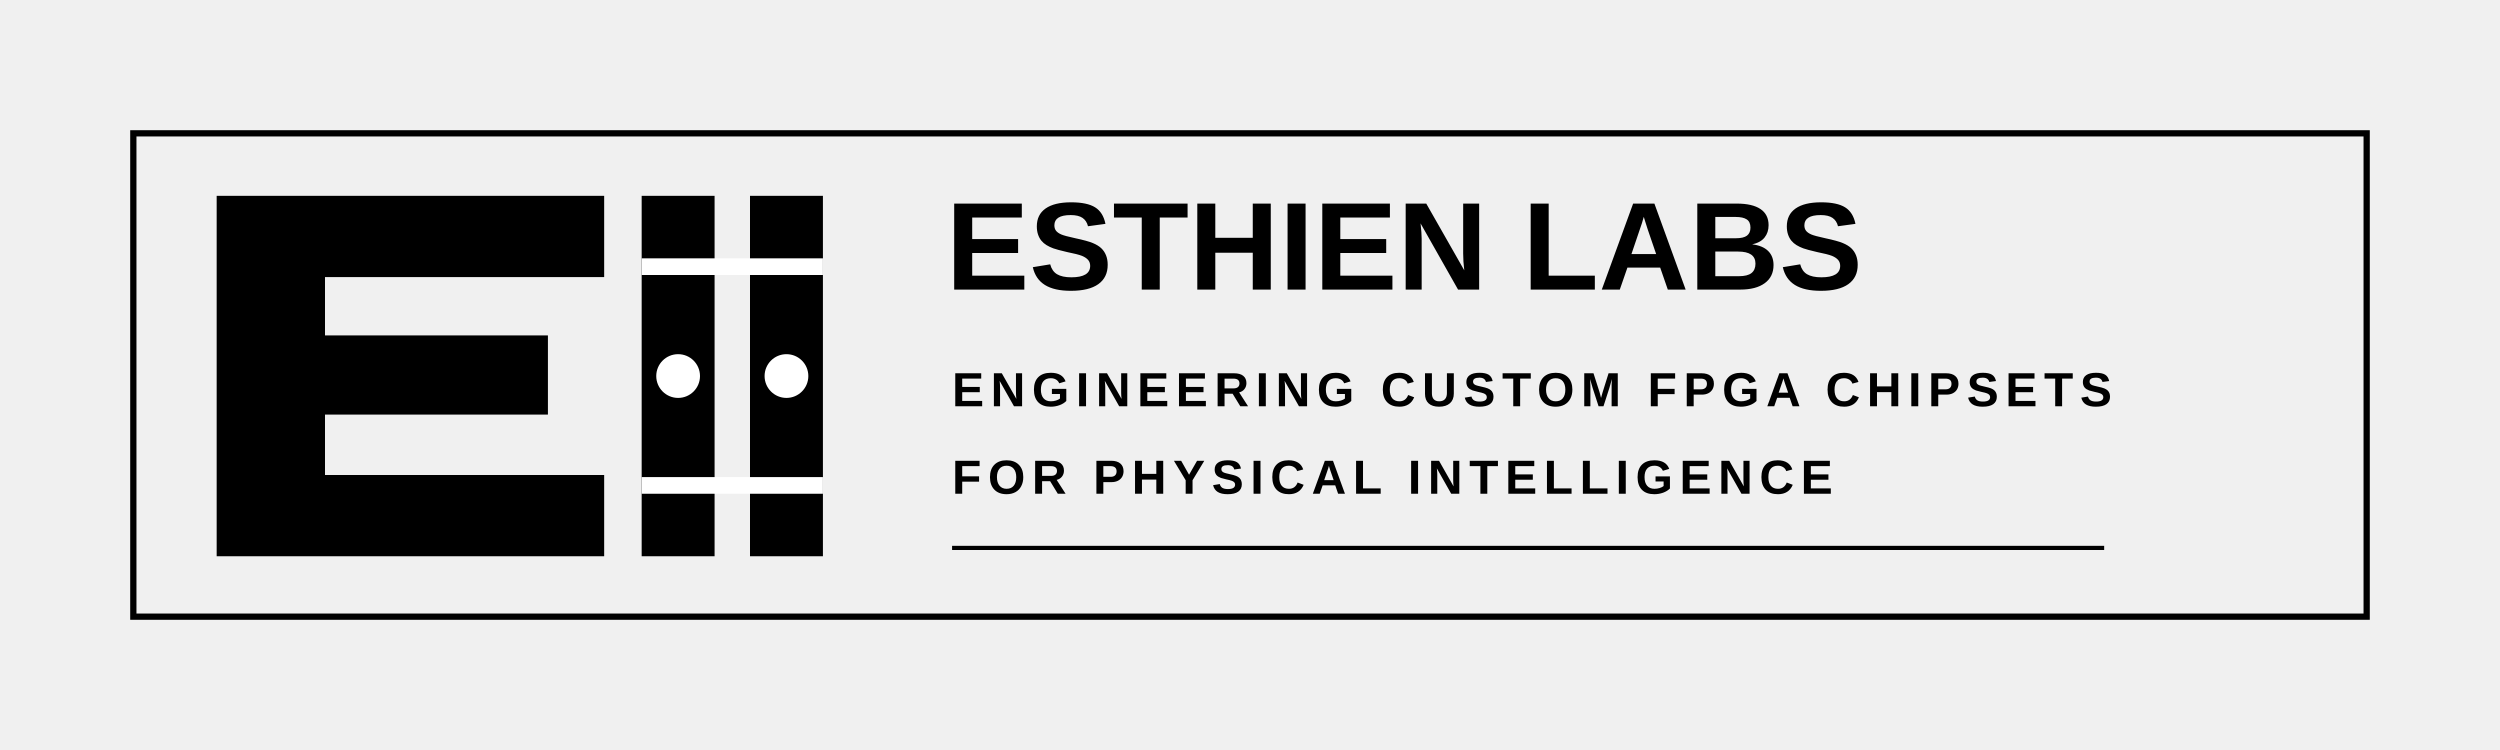
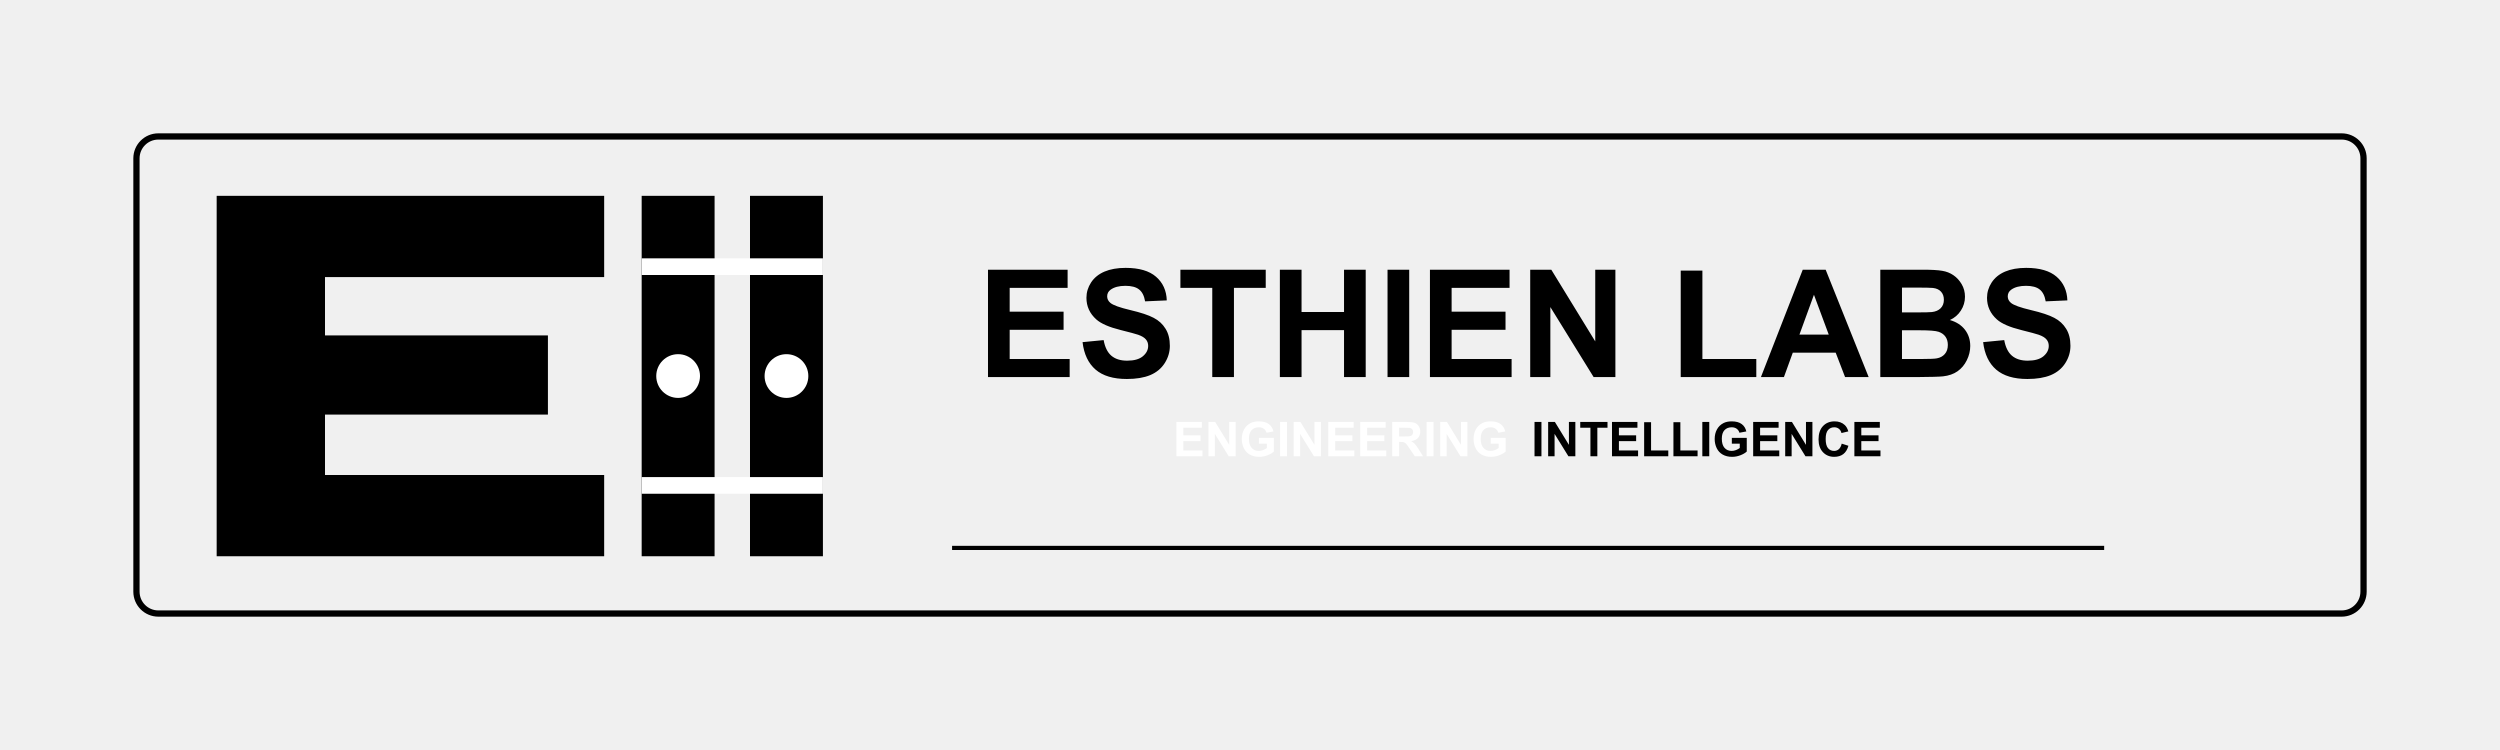
<svg xmlns="http://www.w3.org/2000/svg" width="1200" height="360" viewBox="0 0 1200 360" fill="none">
-   <rect x="64" y="64" width="1072" height="232" stroke="#000000" stroke-width="3" />
-   <g transform="translate(104 94)" fill="#000000">
-     <path d="M0 0H186V39H52V67H159V105H52V134H186V173H0V0Z" />
-     <path d="M204 0H239V173H204V0ZM256 0H291V173H256V0Z" />
-   </g>
-   <path d="M308 128H395M308 233H395" stroke="#FFFFFF" stroke-width="8" />
-   <circle cx="325.5" cy="180.5" r="10.5" fill="#FFFFFF" />
-   <circle cx="377.5" cy="180.5" r="10.5" fill="#FFFFFF" />
-   <text x="454" y="139" fill="#000000" font-family="Arial Black, Arial, Helvetica, sans-serif" font-size="60" font-weight="900">ESTHIEN LABS</text>
-   <text x="457" y="195" fill="#000000" font-family="Arial, Helvetica, sans-serif" font-size="23" font-weight="800" letter-spacing="3.2">ENGINEERING CUSTOM FPGA CHIPSETS</text>
-   <text x="457" y="237" fill="#000000" font-family="Arial, Helvetica, sans-serif" font-size="23" font-weight="800" letter-spacing="3.2">FOR PHYSICAL INTELLIGENCE</text>
-   <path d="M457 263H1010" stroke="#000000" stroke-width="2" />
+   <path d="M76 65.5H1124C1129.8 65.5 1134.5 70.201 1134.5 76V284C1134.5 289.799 1129.8 294.5 1124 294.5H76C70.201 294.5 65.5 289.799 65.5 284V76C65.5 70.201 70.201 65.5 76 65.5Z" stroke="black" stroke-width="3" />
+   <path d="M104 94H290V133H156V161H263V199H156V228H290V267H104V94Z" fill="black" />
+   <path d="M308 94H343V267H308V94ZM360 94H395V267H360V94Z" fill="black" />
+   <path d="M308 128H395M308 233H395" stroke="white" stroke-width="8" />
+   <path d="M325.5 191C331.299 191 336 186.299 336 180.5C336 174.701 331.299 170 325.5 170C319.701 170 315 174.701 315 180.5C315 186.299 319.701 191 325.5 191Z" fill="white" />
+   <path d="M377.5 191C383.299 191 388 186.299 388 180.5C388 174.701 383.299 170 377.5 170C371.701 170 367 174.701 367 180.5C367 186.299 371.701 191 377.5 191Z" fill="white" />
+   <path d="M474.238 181V129.461H512.453V138.18H484.645V149.605H510.52V158.289H484.645V172.316H513.438V181H474.238ZM519.625 164.23L529.75 163.246C530.359 166.645 531.59 169.141 533.441 170.734C535.316 172.328 537.836 173.125 541 173.125C544.352 173.125 546.871 172.422 548.559 171.016C550.27 169.586 551.125 167.922 551.125 166.023C551.125 164.805 550.762 163.773 550.035 162.93C549.332 162.062 548.09 161.312 546.309 160.68C545.09 160.258 542.312 159.508 537.977 158.43C532.398 157.047 528.484 155.348 526.234 153.332C523.07 150.496 521.488 147.039 521.488 142.961C521.488 140.336 522.227 137.887 523.703 135.613C525.203 133.316 527.348 131.57 530.137 130.375C532.949 129.18 536.336 128.582 540.297 128.582C546.766 128.582 551.629 130 554.887 132.836C558.168 135.672 559.891 139.457 560.055 144.191L549.648 144.648C549.203 142 548.242 140.102 546.766 138.953C545.312 137.781 543.121 137.195 540.191 137.195C537.168 137.195 534.801 137.816 533.09 139.059C531.988 139.855 531.438 140.922 531.438 142.258C531.438 143.477 531.953 144.52 532.984 145.387C534.297 146.488 537.484 147.637 542.547 148.832C547.609 150.027 551.348 151.27 553.762 152.559C556.199 153.824 558.098 155.57 559.457 157.797C560.84 160 561.531 162.73 561.531 165.988C561.531 168.941 560.711 171.707 559.07 174.285C557.43 176.863 555.109 178.785 552.109 180.051C549.109 181.293 545.371 181.914 540.895 181.914C534.379 181.914 529.375 180.414 525.883 177.414C522.391 174.391 520.305 169.996 519.625 164.23ZM581.887 181V138.18H566.594V129.461H607.551V138.18H592.293V181H581.887ZM614.336 181V129.461H624.742V149.746H645.133V129.461H655.539V181H645.133V158.465H624.742V181H614.336ZM666.016 181V129.461H676.422V181H666.016ZM686.371 181V129.461H724.586V138.18H696.777V149.605H722.652V158.289H696.777V172.316H725.57V181H686.371ZM734.5 181V129.461H744.625L765.719 163.879V129.461H775.387V181H764.945L744.168 147.391V181H734.5ZM806.746 181V129.883H817.152V172.316H843.027V181H806.746ZM896.957 181H885.637L881.137 169.293H860.535L856.281 181H845.242L865.316 129.461H876.32L896.957 181ZM877.797 160.609L870.695 141.484L863.734 160.609H877.797ZM902.547 129.461H923.148C927.227 129.461 930.262 129.637 932.254 129.988C934.27 130.316 936.062 131.02 937.633 132.098C939.227 133.176 940.551 134.617 941.605 136.422C942.66 138.203 943.188 140.207 943.188 142.434C943.188 144.848 942.531 147.062 941.219 149.078C939.93 151.094 938.172 152.605 935.945 153.613C939.086 154.527 941.5 156.086 943.188 158.289C944.875 160.492 945.719 163.082 945.719 166.059C945.719 168.402 945.168 170.688 944.066 172.914C942.988 175.117 941.5 176.887 939.602 178.223C937.727 179.535 935.406 180.344 932.641 180.648C930.906 180.836 926.723 180.953 920.09 181H902.547V129.461ZM912.953 138.039V149.957H919.773C923.828 149.957 926.348 149.898 927.332 149.781C929.113 149.57 930.508 148.961 931.516 147.953C932.547 146.922 933.062 145.574 933.062 143.91C933.062 142.316 932.617 141.027 931.727 140.043C930.859 139.035 929.559 138.426 927.824 138.215C926.793 138.098 923.828 138.039 918.93 138.039H912.953ZM912.953 158.535V172.316H922.586C926.336 172.316 928.715 172.211 929.723 172C931.27 171.719 932.523 171.039 933.484 169.961C934.469 168.859 934.961 167.395 934.961 165.566C934.961 164.02 934.586 162.707 933.836 161.629C933.086 160.551 931.996 159.766 930.566 159.273C929.16 158.781 926.09 158.535 921.355 158.535H912.953ZM951.906 164.23L962.031 163.246C962.641 166.645 963.871 169.141 965.723 170.734C967.598 172.328 970.117 173.125 973.281 173.125C976.633 173.125 979.152 172.422 980.84 171.016C982.551 169.586 983.406 167.922 983.406 166.023C983.406 164.805 983.043 163.773 982.316 162.93C981.613 162.062 980.371 161.312 978.59 160.68C977.371 160.258 974.594 159.508 970.258 158.43C964.68 157.047 960.766 155.348 958.516 153.332C955.352 150.496 953.77 147.039 953.77 142.961C953.77 140.336 954.508 137.887 955.984 135.613C957.484 133.316 959.629 131.57 962.418 130.375C965.23 129.18 968.617 128.582 972.578 128.582C979.047 128.582 983.91 130 987.168 132.836C990.449 135.672 992.172 139.457 992.336 144.191L981.93 144.648C981.484 142 980.523 140.102 979.047 138.953C977.594 137.781 975.402 137.195 972.473 137.195C969.449 137.195 967.082 137.816 965.371 139.059C964.27 139.855 963.719 140.922 963.719 142.258C963.719 143.477 964.234 144.52 965.266 145.387C966.578 146.488 969.766 147.637 974.828 148.832C979.891 150.027 983.629 151.27 986.043 152.559C988.48 153.824 990.379 155.57 991.738 157.797C993.121 160 993.812 162.73 993.812 165.988C993.812 168.941 992.992 171.707 991.352 174.285C989.711 176.863 987.391 178.785 984.391 180.051C981.391 181.293 977.652 181.914 973.176 181.914C966.66 181.914 961.656 180.414 958.164 177.414C954.672 174.391 952.586 169.996 951.906 164.23Z" fill="black" />
+   <path d="M564.673 219V202.536H576.881V205.321H567.998V208.971H576.263V211.745H567.998V216.226H577.195V219H564.673ZM580.048 219V202.536H583.282L590.021 213.531V202.536H593.109V219H589.773L583.136 208.264V219H580.048ZM604.294 212.947V210.173H611.459V216.731C610.763 217.405 609.752 218 608.427 218.517C607.11 219.026 605.773 219.281 604.418 219.281C602.696 219.281 601.195 218.921 599.915 218.203C598.634 217.476 597.672 216.443 597.028 215.103C596.384 213.755 596.062 212.292 596.062 210.712C596.062 208.997 596.422 207.474 597.141 206.141C597.859 204.808 598.911 203.786 600.296 203.075C601.352 202.529 602.666 202.255 604.238 202.255C606.282 202.255 607.877 202.686 609.022 203.547C610.175 204.4 610.917 205.583 611.246 207.096L607.944 207.713C607.712 206.905 607.274 206.268 606.63 205.804C605.994 205.333 605.197 205.097 604.238 205.097C602.786 205.097 601.629 205.557 600.768 206.478C599.915 207.399 599.488 208.765 599.488 210.577C599.488 212.531 599.922 213.999 600.791 214.979C601.659 215.953 602.797 216.439 604.205 216.439C604.901 216.439 605.597 216.305 606.293 216.035C606.997 215.758 607.6 215.425 608.102 215.036V212.947H604.294ZM614.436 219V202.536H617.76V219H614.436ZM620.972 219V202.536H624.206L630.944 213.531V202.536H634.033V219H630.697L624.06 208.264V219H620.972ZM637.559 219V202.536H649.767V205.321H640.883V208.971H649.149V211.745H640.883V216.226H650.081V219H637.559ZM652.9 219V202.536H665.107V205.321H656.224V208.971H664.49V211.745H656.224V216.226H665.422V219H652.9ZM668.252 219V202.536H675.249C677.008 202.536 678.285 202.686 679.078 202.985C679.879 203.277 680.519 203.801 680.999 204.558C681.478 205.314 681.717 206.179 681.717 207.152C681.717 208.387 681.354 209.409 680.628 210.218C679.902 211.019 678.816 211.524 677.371 211.734C678.09 212.153 678.681 212.614 679.146 213.115C679.617 213.617 680.25 214.508 681.043 215.788L683.054 219H679.078L676.675 215.417C675.821 214.137 675.237 213.332 674.923 213.003C674.608 212.666 674.275 212.438 673.923 212.318C673.571 212.191 673.014 212.127 672.25 212.127H671.576V219H668.252ZM671.576 209.499H674.036C675.63 209.499 676.626 209.432 677.023 209.297C677.42 209.162 677.73 208.93 677.955 208.601C678.18 208.271 678.292 207.859 678.292 207.365C678.292 206.811 678.142 206.366 677.843 206.029C677.551 205.684 677.135 205.467 676.596 205.377C676.327 205.34 675.518 205.321 674.17 205.321H671.576V209.499ZM684.761 219V202.536H688.085V219H684.761ZM691.297 219V202.536H694.531L701.27 213.531V202.536H704.358V219H701.022L694.385 208.264V219H691.297ZM715.543 212.947V210.173H722.708V216.731C722.012 217.405 721.001 218 719.676 218.517C718.359 219.026 717.022 219.281 715.667 219.281C713.945 219.281 712.444 218.921 711.164 218.203C709.883 217.476 708.921 216.443 708.277 215.103C707.633 213.755 707.312 212.292 707.312 210.712C707.312 208.997 707.671 207.474 708.39 206.141C709.108 204.808 710.16 203.786 711.545 203.075C712.601 202.529 713.915 202.255 715.487 202.255C717.531 202.255 719.126 202.686 720.271 203.547C721.424 204.4 722.166 205.583 722.495 207.096L719.193 207.713C718.961 206.905 718.523 206.268 717.879 205.804C717.243 205.333 716.446 205.097 715.487 205.097C714.035 205.097 712.878 205.557 712.017 206.478C711.164 207.399 710.737 208.765 710.737 210.577C710.737 212.531 711.171 213.999 712.04 214.979C712.908 215.953 714.046 216.439 715.454 216.439C716.15 216.439 716.846 216.305 717.542 216.035C718.246 215.758 718.849 215.425 719.351 215.036V212.947H715.543Z" fill="white" />
+   <path d="M736.572 219V202.536H739.896V219H736.572ZM743.108 219V202.536H746.343L753.081 213.531V202.536H756.169V219H752.834L746.197 208.264V219H743.108ZM763.402 219V205.321H758.517V202.536H771.6V205.321H766.726V219H763.402ZM773.756 219V202.536H785.964V205.321H777.081V208.971H785.346V211.745H777.081V216.226H786.278V219H773.756ZM789.187 219V202.671H792.511V216.226H800.777V219H789.187ZM803.248 219V202.671H806.572V216.226H814.837V219H803.248ZM817.117 219V202.536H820.441V219H817.117ZM831.279 212.947V210.173H838.444V216.731C837.748 217.405 836.737 218 835.412 218.517C834.094 219.026 832.757 219.281 831.402 219.281C829.68 219.281 828.179 218.921 826.899 218.203C825.619 217.476 824.657 216.443 824.013 215.103C823.369 213.755 823.047 212.292 823.047 210.712C823.047 208.997 823.406 207.474 824.125 206.141C824.844 204.808 825.896 203.786 827.281 203.075C828.336 202.529 829.65 202.255 831.223 202.255C833.267 202.255 834.861 202.686 836.007 203.547C837.16 204.4 837.901 205.583 838.23 207.096L834.929 207.713C834.697 206.905 834.259 206.268 833.615 205.804C832.978 205.333 832.181 205.097 831.223 205.097C829.77 205.097 828.613 205.557 827.752 206.478C826.899 207.399 826.472 208.765 826.472 210.577C826.472 212.531 826.906 213.999 827.775 214.979C828.643 215.953 829.781 216.439 831.189 216.439C831.885 216.439 832.582 216.305 833.278 216.035C833.982 215.758 834.584 215.425 835.086 215.036V212.947H831.279ZM841.521 219V202.536H853.729V205.321H844.845V208.971H853.111V211.745H844.845V216.226H854.043V219H841.521ZM856.896 219V202.536H860.13L866.868 213.531V202.536H869.957V219H866.621L859.984 208.264V219H856.896ZM884.017 212.947L887.24 213.969C886.746 215.766 885.923 217.102 884.77 217.978C883.624 218.847 882.168 219.281 880.401 219.281C878.215 219.281 876.418 218.536 875.01 217.046C873.603 215.549 872.899 213.505 872.899 210.914C872.899 208.174 873.606 206.048 875.021 204.535C876.437 203.015 878.297 202.255 880.603 202.255C882.617 202.255 884.253 202.851 885.511 204.041C886.259 204.745 886.821 205.756 887.195 207.073L883.905 207.859C883.71 207.006 883.302 206.332 882.681 205.838C882.067 205.344 881.318 205.097 880.435 205.097C879.214 205.097 878.222 205.535 877.458 206.411C876.702 207.287 876.324 208.705 876.324 210.667C876.324 212.748 876.699 214.231 877.447 215.114C878.196 215.998 879.169 216.439 880.367 216.439C881.251 216.439 882.011 216.159 882.647 215.597C883.283 215.036 883.74 214.152 884.017 212.947ZM890.104 219V202.536H902.312V205.321H893.428V208.971H901.694V211.745H893.428V216.226H902.626V219H890.104Z" fill="black" />
+   <path d="M457 263H1010" stroke="black" stroke-width="2" />
</svg>
